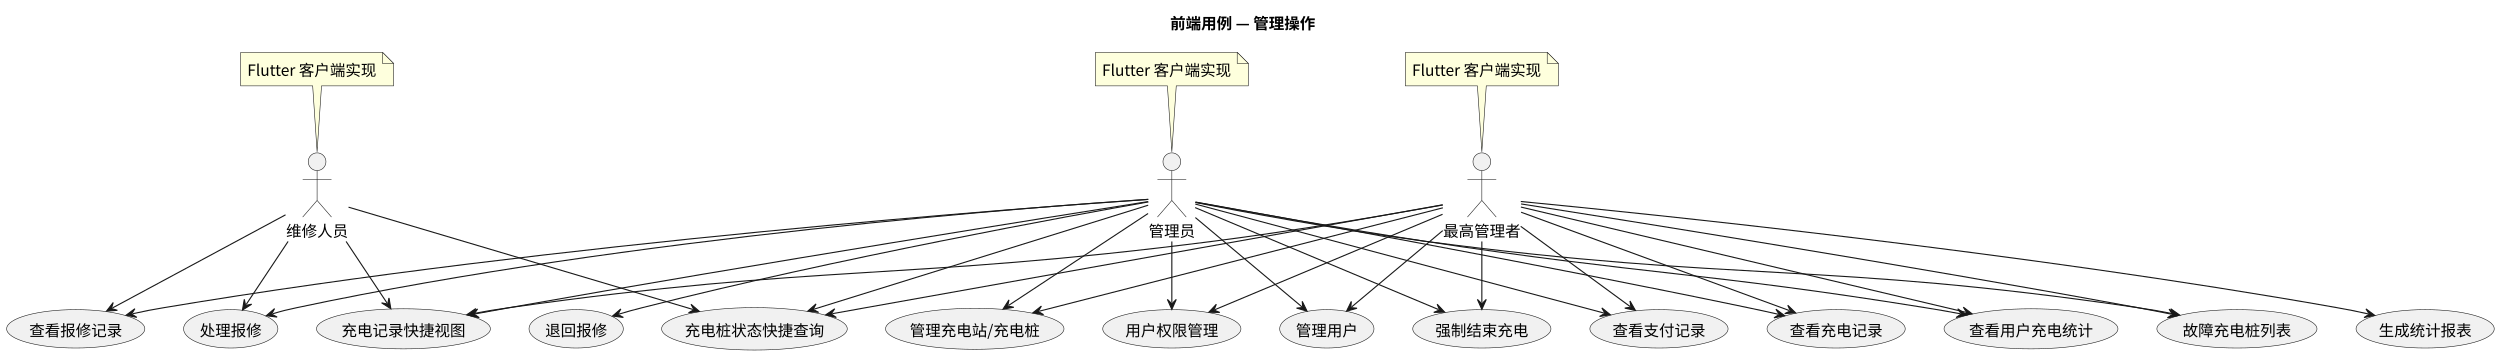
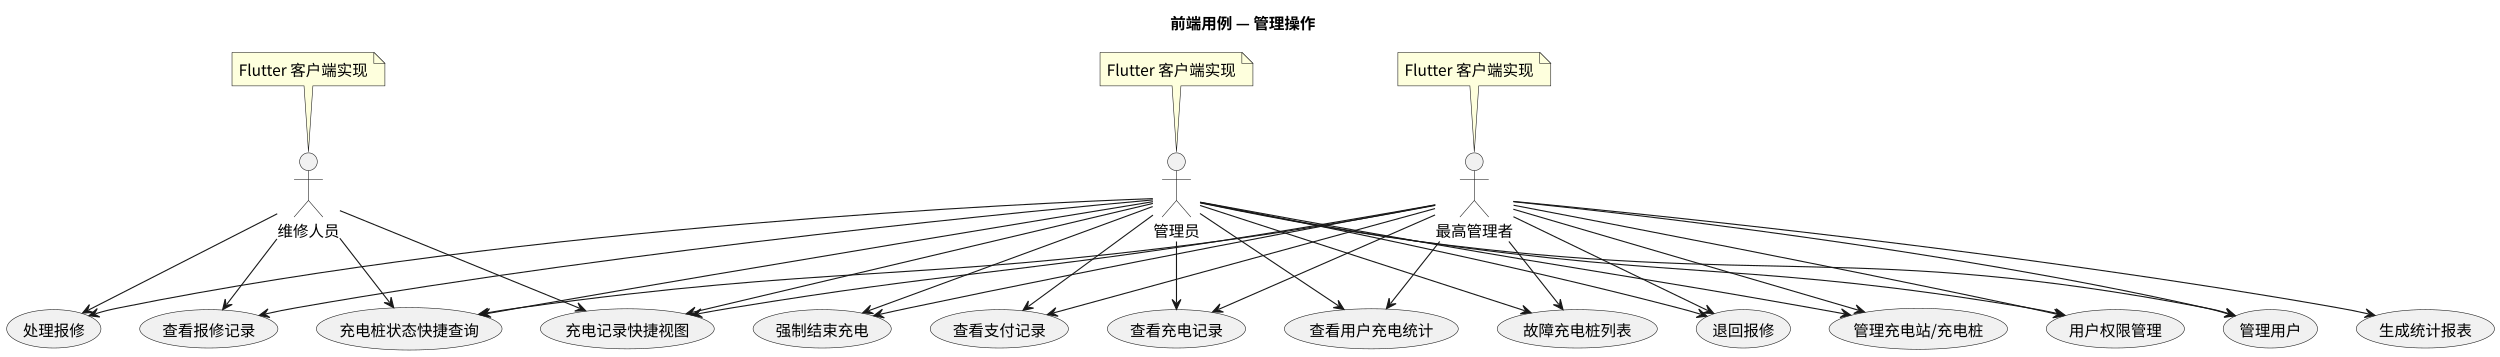
<svg xmlns="http://www.w3.org/2000/svg" contentStyleType="text/css" data-diagram-type="DESCRIPTION" height="322px" preserveAspectRatio="none" style="width:2258px;height:322px;background:#FFFFFF;" version="1.1" viewBox="0 0 2258 322" width="2258px" zoomAndPan="magnify">
  <defs />
  <g>
    <g class="title" data-source-line="3">
-       <text fill="#000000" font-family="Noto Sans CJK SC" font-size="14" font-weight="bold" lengthAdjust="spacing" textLength="131.067" x="1056.863" y="26.24">前端用例 — 管理操作</text>
+       <text fill="#000000" font-family="Noto Sans CJK SC" font-size="14" font-weight="bold" lengthAdjust="spacing" textLength="131.067" x="1056.963" y="26.24">前端用例 — 管理操作</text>
    </g>
    <g class="entity" data-entity="A" data-source-line="6" data-uid="ent0002" id="entity_A">
-       <ellipse cx="1058.4" cy="146.052" fill="#F1F1F1" rx="8" ry="8" style="stroke:#181818;stroke-width:0.5;" />
-       <path d="M1058.4,154.052 L1058.4,181.052 M1045.4,162.052 L1071.4,162.052 M1058.4,181.052 L1045.4,196.052 M1058.4,181.052 L1071.4,196.052" fill="none" style="stroke:#181818;stroke-width:0.5;" />
-       <text fill="#000000" font-family="Noto Sans CJK SC" font-size="14" lengthAdjust="spacing" textLength="42" x="1037.4" y="213.792">管理员</text>
+       <ellipse cx="1062.6" cy="146.052" fill="#F1F1F1" rx="8" ry="8" style="stroke:#181818;stroke-width:0.5;" />
+       <path d="M1062.6,154.052 L1062.6,181.052 M1049.6,162.052 L1075.6,162.052 M1062.6,181.052 L1049.6,196.052 M1062.6,181.052 L1075.6,196.052" fill="none" style="stroke:#181818;stroke-width:0.5;" />
+       <text fill="#000000" font-family="Noto Sans CJK SC" font-size="14" lengthAdjust="spacing" textLength="42" x="1041.6" y="213.792">管理员</text>
    </g>
    <g class="entity" data-entity="M" data-source-line="7" data-uid="ent0003" id="entity_M">
-       <ellipse cx="286.4" cy="146.052" fill="#F1F1F1" rx="8" ry="8" style="stroke:#181818;stroke-width:0.5;" />
-       <path d="M286.4,154.052 L286.4,181.052 M273.4,162.052 L299.4,162.052 M286.4,181.052 L273.4,196.052 M286.4,181.052 L299.4,196.052" fill="none" style="stroke:#181818;stroke-width:0.5;" />
-       <text fill="#000000" font-family="Noto Sans CJK SC" font-size="14" lengthAdjust="spacing" textLength="56" x="258.4" y="213.792">维修人员</text>
+       <ellipse cx="278.6" cy="146.052" fill="#F1F1F1" rx="8" ry="8" style="stroke:#181818;stroke-width:0.5;" />
+       <path d="M278.6,154.052 L278.6,181.052 M265.6,162.052 L291.6,162.052 M278.6,181.052 L265.6,196.052 M278.6,181.052 L291.6,196.052" fill="none" style="stroke:#181818;stroke-width:0.5;" />
+       <text fill="#000000" font-family="Noto Sans CJK SC" font-size="14" lengthAdjust="spacing" textLength="56" x="250.6" y="213.792">维修人员</text>
    </g>
    <g class="entity" data-entity="SA" data-source-line="8" data-uid="ent0004" id="entity_SA">
-       <ellipse cx="1338.4" cy="146.052" fill="#F1F1F1" rx="8" ry="8" style="stroke:#181818;stroke-width:0.5;" />
-       <path d="M1338.4,154.052 L1338.4,181.052 M1325.4,162.052 L1351.4,162.052 M1338.4,181.052 L1325.4,196.052 M1338.4,181.052 L1351.4,196.052" fill="none" style="stroke:#181818;stroke-width:0.5;" />
-       <text fill="#000000" font-family="Noto Sans CJK SC" font-size="14" lengthAdjust="spacing" textLength="70" x="1303.4" y="213.792">最高管理者</text>
+       <ellipse cx="1331.6" cy="146.052" fill="#F1F1F1" rx="8" ry="8" style="stroke:#181818;stroke-width:0.5;" />
+       <path d="M1331.6,154.052 L1331.6,181.052 M1318.6,162.052 L1344.6,162.052 M1331.6,181.052 L1318.6,196.052 M1331.6,181.052 L1344.6,196.052" fill="none" style="stroke:#181818;stroke-width:0.5;" />
+       <text fill="#000000" font-family="Noto Sans CJK SC" font-size="14" lengthAdjust="spacing" textLength="70" x="1296.6" y="213.792">最高管理者</text>
    </g>
    <g class="entity" data-entity="GMN5" data-source-line="10" data-uid="ent0006" id="entity_GMN5">
-       <path d="M989.36,47.272 L989.36,77.544 A0,0 0 0 0 989.36,77.544 L1054.4,77.544 L1058.4,137.172 L1062.4,77.544 L1127.441,77.544 A0,0 0 0 0 1127.441,77.544 L1127.441,57.272 L1117.441,47.272 L989.36,47.272 A0,0 0 0 0 989.36,47.272" fill="#FEFFDD" style="stroke:#181818;stroke-width:0.5;" />
-       <path d="M1117.441,47.272 L1117.441,57.272 L1127.441,57.272 L1117.441,47.272" fill="#FEFFDD" style="stroke:#181818;stroke-width:0.5;" />
-       <text fill="#000000" font-family="Noto Sans CJK SC" font-size="14" lengthAdjust="spacing" textLength="117.082" x="995.36" y="68.512">Flutter 客户端实现</text>
+       <path d="M993.56,47.272 L993.56,77.544 A0,0 0 0 0 993.56,77.544 L1058.6,77.544 L1062.6,137.172 L1066.6,77.544 L1131.641,77.544 A0,0 0 0 0 1131.641,77.544 L1131.641,57.272 L1121.641,47.272 L993.56,47.272 A0,0 0 0 0 993.56,47.272" fill="#FEFFDD" style="stroke:#181818;stroke-width:0.5;" />
+       <path d="M1121.641,47.272 L1121.641,57.272 L1131.641,57.272 L1121.641,47.272" fill="#FEFFDD" style="stroke:#181818;stroke-width:0.5;" />
+       <text fill="#000000" font-family="Noto Sans CJK SC" font-size="14" lengthAdjust="spacing" textLength="117.082" x="999.56" y="68.512">Flutter 客户端实现</text>
    </g>
    <g class="entity" data-entity="GMN8" data-source-line="11" data-uid="ent0009" id="entity_GMN8">
-       <path d="M217.36,47.272 L217.36,77.544 A0,0 0 0 0 217.36,77.544 L282.4,77.544 L286.4,137.172 L290.4,77.544 L355.442,77.544 A0,0 0 0 0 355.442,77.544 L355.442,57.272 L345.442,47.272 L217.36,47.272 A0,0 0 0 0 217.36,47.272" fill="#FEFFDD" style="stroke:#181818;stroke-width:0.5;" />
-       <path d="M345.442,47.272 L345.442,57.272 L355.442,57.272 L345.442,47.272" fill="#FEFFDD" style="stroke:#181818;stroke-width:0.5;" />
-       <text fill="#000000" font-family="Noto Sans CJK SC" font-size="14" lengthAdjust="spacing" textLength="117.082" x="223.36" y="68.512">Flutter 客户端实现</text>
+       <path d="M209.56,47.272 L209.56,77.544 A0,0 0 0 0 209.56,77.544 L274.6,77.544 L278.6,137.172 L282.6,77.544 L347.642,77.544 A0,0 0 0 0 347.642,77.544 L347.642,57.272 L337.642,47.272 L209.56,47.272 A0,0 0 0 0 209.56,47.272" fill="#FEFFDD" style="stroke:#181818;stroke-width:0.5;" />
+       <path d="M337.642,47.272 L337.642,57.272 L347.642,57.272 L337.642,47.272" fill="#FEFFDD" style="stroke:#181818;stroke-width:0.5;" />
+       <text fill="#000000" font-family="Noto Sans CJK SC" font-size="14" lengthAdjust="spacing" textLength="117.082" x="215.56" y="68.512">Flutter 客户端实现</text>
    </g>
    <g class="entity" data-entity="GMN11" data-source-line="12" data-uid="ent0012" id="entity_GMN11">
-       <path d="M1269.36,47.272 L1269.36,77.544 A0,0 0 0 0 1269.36,77.544 L1334.4,77.544 L1338.4,137.172 L1342.4,77.544 L1407.441,77.544 A0,0 0 0 0 1407.441,77.544 L1407.441,57.272 L1397.441,47.272 L1269.36,47.272 A0,0 0 0 0 1269.36,47.272" fill="#FEFFDD" style="stroke:#181818;stroke-width:0.5;" />
-       <path d="M1397.441,47.272 L1397.441,57.272 L1407.441,57.272 L1397.441,47.272" fill="#FEFFDD" style="stroke:#181818;stroke-width:0.5;" />
-       <text fill="#000000" font-family="Noto Sans CJK SC" font-size="14" lengthAdjust="spacing" textLength="117.082" x="1275.36" y="68.512">Flutter 客户端实现</text>
+       <path d="M1262.56,47.272 L1262.56,77.544 A0,0 0 0 0 1262.56,77.544 L1327.6,77.544 L1331.6,137.172 L1335.6,77.544 L1400.641,77.544 A0,0 0 0 0 1400.641,77.544 L1400.641,57.272 L1390.641,47.272 L1262.56,47.272 A0,0 0 0 0 1262.56,47.272" fill="#FEFFDD" style="stroke:#181818;stroke-width:0.5;" />
+       <path d="M1390.641,47.272 L1390.641,57.272 L1400.641,57.272 L1390.641,47.272" fill="#FEFFDD" style="stroke:#181818;stroke-width:0.5;" />
+       <text fill="#000000" font-family="Noto Sans CJK SC" font-size="14" lengthAdjust="spacing" textLength="117.082" x="1268.56" y="68.512">Flutter 客户端实现</text>
    </g>
    <g class="entity" data-entity="HR" data-source-line="14" data-uid="ent0014" id="entity_HR">
-       <ellipse cx="208.398" cy="296.996" fill="#F1F1F1" rx="42.598" ry="17.334" style="stroke:#181818;stroke-width:0.5;" />
-       <text fill="#000000" font-family="Noto Sans CJK SC" font-size="14" lengthAdjust="spacing" textLength="56" x="180.398" y="303.632">处理报修</text>
+       <ellipse cx="48.598" cy="296.996" fill="#F1F1F1" rx="42.598" ry="17.334" style="stroke:#181818;stroke-width:0.5;" />
+       <text fill="#000000" font-family="Noto Sans CJK SC" font-size="14" lengthAdjust="spacing" textLength="56" x="20.598" y="303.632">处理报修</text>
    </g>
    <g class="entity" data-entity="MM" data-source-line="15" data-uid="ent0015" id="entity_MM">
-       <ellipse cx="880.404" cy="296.989" fill="#F1F1F1" rx="80.584" ry="18.517" style="stroke:#181818;stroke-width:0.5;" />
-       <text fill="#000000" font-family="Noto Sans CJK SC" font-size="14" lengthAdjust="spacing" textLength="117.487" x="821.66" y="303.625">管理充电站/充电桩</text>
+       <ellipse cx="1732.604" cy="296.989" fill="#F1F1F1" rx="80.584" ry="18.517" style="stroke:#181818;stroke-width:0.5;" />
+       <text fill="#000000" font-family="Noto Sans CJK SC" font-size="14" lengthAdjust="spacing" textLength="117.487" x="1673.86" y="303.625">管理充电站/充电桩</text>
    </g>
    <g class="entity" data-entity="PM" data-source-line="16" data-uid="ent0016" id="entity_PM">
-       <ellipse cx="1058.397" cy="296.996" fill="#F1F1F1" rx="62.397" ry="17.334" style="stroke:#181818;stroke-width:0.5;" />
-       <text fill="#000000" font-family="Noto Sans CJK SC" font-size="14" lengthAdjust="spacing" textLength="84" x="1016.397" y="303.632">用户权限管理</text>
+       <ellipse cx="1910.597" cy="296.996" fill="#F1F1F1" rx="62.397" ry="17.334" style="stroke:#181818;stroke-width:0.5;" />
+       <text fill="#000000" font-family="Noto Sans CJK SC" font-size="14" lengthAdjust="spacing" textLength="84" x="1868.597" y="303.632">用户权限管理</text>
    </g>
    <g class="entity" data-entity="MU" data-source-line="17" data-uid="ent0017" id="entity_MU">
-       <ellipse cx="1198.398" cy="296.996" fill="#F1F1F1" rx="42.598" ry="17.334" style="stroke:#181818;stroke-width:0.5;" />
-       <text fill="#000000" font-family="Noto Sans CJK SC" font-size="14" lengthAdjust="spacing" textLength="56" x="1170.398" y="303.632">管理用户</text>
+       <ellipse cx="2050.598" cy="296.996" fill="#F1F1F1" rx="42.598" ry="17.334" style="stroke:#181818;stroke-width:0.5;" />
+       <text fill="#000000" font-family="Noto Sans CJK SC" font-size="14" lengthAdjust="spacing" textLength="56" x="2022.598" y="303.632">管理用户</text>
    </g>
    <g class="entity" data-entity="FSC" data-source-line="18" data-uid="ent0018" id="entity_FSC">
-       <ellipse cx="1338.397" cy="296.996" fill="#F1F1F1" rx="62.397" ry="17.334" style="stroke:#181818;stroke-width:0.5;" />
-       <text fill="#000000" font-family="Noto Sans CJK SC" font-size="14" lengthAdjust="spacing" textLength="84" x="1296.397" y="303.632">强制结束充电</text>
+       <ellipse cx="742.597" cy="296.996" fill="#F1F1F1" rx="62.397" ry="17.334" style="stroke:#181818;stroke-width:0.5;" />
+       <text fill="#000000" font-family="Noto Sans CJK SC" font-size="14" lengthAdjust="spacing" textLength="84" x="700.597" y="303.632">强制结束充电</text>
    </g>
    <g class="entity" data-entity="GS" data-source-line="19" data-uid="ent0019" id="entity_GS">
-       <ellipse cx="2190.397" cy="296.996" fill="#F1F1F1" rx="62.397" ry="17.334" style="stroke:#181818;stroke-width:0.5;" />
-       <text fill="#000000" font-family="Noto Sans CJK SC" font-size="14" lengthAdjust="spacing" textLength="84" x="2148.397" y="303.632">生成统计报表</text>
+       <ellipse cx="2190.597" cy="296.996" fill="#F1F1F1" rx="62.397" ry="17.334" style="stroke:#181818;stroke-width:0.5;" />
+       <text fill="#000000" font-family="Noto Sans CJK SC" font-size="14" lengthAdjust="spacing" textLength="84" x="2148.597" y="303.632">生成统计报表</text>
    </g>
    <g class="entity" data-entity="QC" data-source-line="20" data-uid="ent0020" id="entity_QC">
-       <ellipse cx="681.404" cy="296.993" fill="#F1F1F1" rx="83.854" ry="19.171" style="stroke:#181818;stroke-width:0.5;" />
-       <text fill="#000000" font-family="Noto Sans CJK SC" font-size="14" lengthAdjust="spacing" textLength="125.999" x="618.404" y="303.629">充电桩状态快捷查询</text>
+       <ellipse cx="369.604" cy="296.993" fill="#F1F1F1" rx="83.854" ry="19.171" style="stroke:#181818;stroke-width:0.5;" />
+       <text fill="#000000" font-family="Noto Sans CJK SC" font-size="14" lengthAdjust="spacing" textLength="125.999" x="306.604" y="303.629">充电桩状态快捷查询</text>
    </g>
    <g class="entity" data-entity="VR" data-source-line="21" data-uid="ent0021" id="entity_VR">
-       <ellipse cx="68.397" cy="296.996" fill="#F1F1F1" rx="62.397" ry="17.334" style="stroke:#181818;stroke-width:0.5;" />
-       <text fill="#000000" font-family="Noto Sans CJK SC" font-size="14" lengthAdjust="spacing" textLength="84" x="26.397" y="303.632">查看报修记录</text>
+       <ellipse cx="188.597" cy="296.996" fill="#F1F1F1" rx="62.397" ry="17.334" style="stroke:#181818;stroke-width:0.5;" />
+       <text fill="#000000" font-family="Noto Sans CJK SC" font-size="14" lengthAdjust="spacing" textLength="84" x="146.597" y="303.632">查看报修记录</text>
    </g>
    <g class="entity" data-entity="VPR" data-source-line="22" data-uid="ent0022" id="entity_VPR">
-       <ellipse cx="1498.397" cy="296.996" fill="#F1F1F1" rx="62.397" ry="17.334" style="stroke:#181818;stroke-width:0.5;" />
-       <text fill="#000000" font-family="Noto Sans CJK SC" font-size="14" lengthAdjust="spacing" textLength="84" x="1456.397" y="303.632">查看支付记录</text>
+       <ellipse cx="902.597" cy="296.996" fill="#F1F1F1" rx="62.397" ry="17.334" style="stroke:#181818;stroke-width:0.5;" />
+       <text fill="#000000" font-family="Noto Sans CJK SC" font-size="14" lengthAdjust="spacing" textLength="84" x="860.597" y="303.632">查看支付记录</text>
    </g>
    <g class="entity" data-entity="VCR" data-source-line="23" data-uid="ent0023" id="entity_VCR">
-       <ellipse cx="1658.397" cy="296.996" fill="#F1F1F1" rx="62.397" ry="17.334" style="stroke:#181818;stroke-width:0.5;" />
-       <text fill="#000000" font-family="Noto Sans CJK SC" font-size="14" lengthAdjust="spacing" textLength="84" x="1616.397" y="303.632">查看充电记录</text>
+       <ellipse cx="1062.597" cy="296.996" fill="#F1F1F1" rx="62.397" ry="17.334" style="stroke:#181818;stroke-width:0.5;" />
+       <text fill="#000000" font-family="Noto Sans CJK SC" font-size="14" lengthAdjust="spacing" textLength="84" x="1020.597" y="303.632">查看充电记录</text>
    </g>
    <g class="entity" data-entity="QV" data-source-line="24" data-uid="ent0024" id="entity_QV">
-       <ellipse cx="364.398" cy="296.987" fill="#F1F1F1" rx="78.528" ry="18.105" style="stroke:#181818;stroke-width:0.5;" />
-       <text fill="#000000" font-family="Noto Sans CJK SC" font-size="14" lengthAdjust="spacing" textLength="111.999" x="308.398" y="303.623">充电记录快捷视图</text>
+       <ellipse cx="566.598" cy="296.987" fill="#F1F1F1" rx="78.528" ry="18.105" style="stroke:#181818;stroke-width:0.5;" />
+       <text fill="#000000" font-family="Noto Sans CJK SC" font-size="14" lengthAdjust="spacing" textLength="111.999" x="510.598" y="303.623">充电记录快捷视图</text>
    </g>
    <g class="entity" data-entity="UCS" data-source-line="25" data-uid="ent0025" id="entity_UCS">
-       <ellipse cx="1834.398" cy="296.987" fill="#F1F1F1" rx="78.528" ry="18.105" style="stroke:#181818;stroke-width:0.5;" />
-       <text fill="#000000" font-family="Noto Sans CJK SC" font-size="14" lengthAdjust="spacing" textLength="111.999" x="1778.398" y="303.623">查看用户充电统计</text>
+       <ellipse cx="1238.598" cy="296.987" fill="#F1F1F1" rx="78.528" ry="18.105" style="stroke:#181818;stroke-width:0.5;" />
+       <text fill="#000000" font-family="Noto Sans CJK SC" font-size="14" lengthAdjust="spacing" textLength="111.999" x="1182.598" y="303.623">查看用户充电统计</text>
    </g>
    <g class="entity" data-entity="FCL" data-source-line="26" data-uid="ent0026" id="entity_FCL">
-       <ellipse cx="2020.396" cy="296.996" fill="#F1F1F1" rx="72.296" ry="17.334" style="stroke:#181818;stroke-width:0.5;" />
-       <text fill="#000000" font-family="Noto Sans CJK SC" font-size="14" lengthAdjust="spacing" textLength="98" x="1971.396" y="303.632">故障充电桩列表</text>
+       <ellipse cx="1424.596" cy="296.996" fill="#F1F1F1" rx="72.296" ry="17.334" style="stroke:#181818;stroke-width:0.5;" />
+       <text fill="#000000" font-family="Noto Sans CJK SC" font-size="14" lengthAdjust="spacing" textLength="98" x="1375.596" y="303.632">故障充电桩列表</text>
    </g>
    <g class="entity" data-entity="RR" data-source-line="27" data-uid="ent0027" id="entity_RR">
-       <ellipse cx="520.398" cy="296.996" fill="#F1F1F1" rx="42.598" ry="17.334" style="stroke:#181818;stroke-width:0.5;" />
-       <text fill="#000000" font-family="Noto Sans CJK SC" font-size="14" lengthAdjust="spacing" textLength="56" x="492.398" y="303.632">退回报修</text>
+       <ellipse cx="1574.598" cy="296.996" fill="#F1F1F1" rx="42.598" ry="17.334" style="stroke:#181818;stroke-width:0.5;" />
+       <text fill="#000000" font-family="Noto Sans CJK SC" font-size="14" lengthAdjust="spacing" textLength="56" x="1546.598" y="303.632">退回报修</text>
    </g>
    <g class="link" data-entity-1="A" data-entity-2="HR" data-source-line="29" data-uid="lnk28" id="link_A_HR">
-       <path d="M1037.12,180.032 C944.74,186.132 569.57,213.802 268.4,277.822 C259.24,279.762 255.211,280.707 246.261,283.427" fill="none" id="A-to-HR" style="stroke:#181818;stroke-width:1;" />
-       <polygon fill="#181818" points="240.52,285.172,250.294,286.382,245.304,283.718,247.968,278.728,240.52,285.172" style="stroke:#181818;stroke-width:1;" />
+       <path d="M1041.22,179.402 C937.55,183.182 477.11,203.582 108.6,277.822 C99.32,279.692 95.151,280.65 86.121,283.39" fill="none" id="A-to-HR" style="stroke:#181818;stroke-width:1;" />
+       <polygon fill="#181818" points="80.38,285.132,90.154,286.346,85.165,283.68,87.831,278.691,80.38,285.132" style="stroke:#181818;stroke-width:1;" />
    </g>
    <g class="link" data-entity-1="A" data-entity-2="VR" data-source-line="30" data-uid="lnk29" id="link_A_VR">
-       <path d="M1037.11,180.092 C936.76,186.932 501.06,218.762 148.4,277.822 C137.16,279.702 130.984,280.867 119.764,283.387" fill="none" id="A-to-VR" style="stroke:#181818;stroke-width:1;" />
-       <polygon fill="#181818" points="113.91,284.702,123.568,286.632,118.788,283.606,121.815,278.827,113.91,284.702" style="stroke:#181818;stroke-width:1;" />
+       <path d="M1041.32,180.562 C948.91,188.862 573.38,224.312 268.6,277.822 C257.38,279.792 251.203,280.982 239.983,283.512" fill="none" id="A-to-VR" style="stroke:#181818;stroke-width:1;" />
+       <polygon fill="#181818" points="234.13,284.832,243.789,286.754,239.007,283.732,242.03,278.95,234.13,284.832" style="stroke:#181818;stroke-width:1;" />
    </g>
    <g class="link" data-entity-1="A" data-entity-2="MM" data-source-line="31" data-uid="lnk30" id="link_A_MM">
-       <path d="M1036.93,192.832 C1004.01,214.532 946.199,252.619 910.979,275.839" fill="none" id="A-to-MM" style="stroke:#181818;stroke-width:1;" />
-       <polygon fill="#181818" points="905.97,279.142,915.686,277.528,910.144,276.39,911.282,270.849,905.97,279.142" style="stroke:#181818;stroke-width:1;" />
+       <path d="M1083.84,182.592 C1122.67,189.732 1207.76,205.272 1279.6,217.822 C1437.23,245.352 1477.04,249.902 1634.6,277.822 C1646.52,279.932 1653.36,281.164 1665.56,283.414" fill="none" id="A-to-MM" style="stroke:#181818;stroke-width:1;" />
+       <polygon fill="#181818" points="1671.46,284.502,1663.335,278.936,1666.543,283.595,1661.884,286.803,1671.46,284.502" style="stroke:#181818;stroke-width:1;" />
    </g>
    <g class="link" data-entity-1="A" data-entity-2="PM" data-source-line="32" data-uid="lnk31" id="link_A_PM">
-       <path d="M1058.4,218.072 C1058.4,238.972 1058.4,257.542 1058.4,273.422" fill="none" id="A-to-PM" style="stroke:#181818;stroke-width:1;" />
-       <polygon fill="#181818" points="1058.4,279.422,1062.4,270.422,1058.4,274.422,1054.4,270.422,1058.4,279.422" style="stroke:#181818;stroke-width:1;" />
+       <path d="M1084.08,183.072 C1122.95,190.902 1207.61,207.422 1279.6,217.822 C1523.4,253.032 1587.64,237.142 1830.6,277.822 C1841.84,279.702 1848.006,280.868 1859.236,283.388" fill="none" id="A-to-PM" style="stroke:#181818;stroke-width:1;" />
+       <polygon fill="#181818" points="1865.09,284.702,1857.184,278.828,1860.211,283.607,1855.433,286.634,1865.09,284.702" style="stroke:#181818;stroke-width:1;" />
    </g>
    <g class="link" data-entity-1="A" data-entity-2="MU" data-source-line="33" data-uid="lnk32" id="link_A_MU">
-       <path d="M1079.66,196.502 C1107.2,219.572 1150.11,255.539 1175.9,277.139" fill="none" id="A-to-MU" style="stroke:#181818;stroke-width:1;" />
-       <polygon fill="#181818" points="1180.5,280.992,1176.169,272.147,1176.667,277.781,1171.032,278.28,1180.5,280.992" style="stroke:#181818;stroke-width:1;" />
+       <path d="M1084.05,183.252 C1122.88,191.352 1207.49,208.292 1279.6,217.822 C1593.99,259.342 1679.13,218.202 1990.6,277.822 C1999.9,279.602 2004.07,280.524 2013.1,283.274" fill="none" id="A-to-MU" style="stroke:#181818;stroke-width:1;" />
+       <polygon fill="#181818" points="2018.84,285.022,2011.396,278.573,2014.057,283.565,2009.065,286.226,2018.84,285.022" style="stroke:#181818;stroke-width:1;" />
    </g>
    <g class="link" data-entity-1="A" data-entity-2="FSC" data-source-line="34" data-uid="lnk33" id="link_A_FSC">
-       <path d="M1079.44,187.502 C1127.64,207.692 1240.846,255.123 1299.276,279.603" fill="none" id="A-to-FSC" style="stroke:#181818;stroke-width:1;" />
-       <polygon fill="#181818" points="1304.81,281.922,1298.055,274.755,1300.198,279.99,1294.963,282.133,1304.81,281.922" style="stroke:#181818;stroke-width:1;" />
+       <path d="M1041.1,186.562 C987.29,206.292 851.923,255.917 784.784,280.527" fill="none" id="A-to-FSC" style="stroke:#181818;stroke-width:1;" />
+       <polygon fill="#181818" points="779.15,282.592,788.977,283.25,783.845,280.871,786.224,275.739,779.15,282.592" style="stroke:#181818;stroke-width:1;" />
    </g>
    <g class="link" data-entity-1="A" data-entity-2="QC" data-source-line="35" data-uid="lnk34" id="link_A_QC">
-       <path d="M1037.05,185.332 C978.17,203.652 818.109,253.449 735.359,279.199" fill="none" id="A-to-QC" style="stroke:#181818;stroke-width:1;" />
-       <polygon fill="#181818" points="729.63,280.982,739.412,282.127,734.404,279.496,737.035,274.488,729.63,280.982" style="stroke:#181818;stroke-width:1;" />
+       <path d="M1041.34,182.152 C964.47,194.702 693.65,239.082 470.6,277.822 C458.75,279.882 452.036,281.054 439.866,283.234" fill="none" id="A-to-QC" style="stroke:#181818;stroke-width:1;" />
+       <polygon fill="#181818" points="433.96,284.292,443.524,286.642,438.882,283.41,442.114,278.768,433.96,284.292" style="stroke:#181818;stroke-width:1;" />
    </g>
    <g class="link" data-entity-1="A" data-entity-2="QV" data-source-line="36" data-uid="lnk35" id="link_A_QV">
-       <path d="M1036.91,182.062 C959.21,194.332 685.5,237.862 460.4,277.822 C448.37,279.952 441.416,281.212 429.146,283.522" fill="none" id="A-to-QV" style="stroke:#181818;stroke-width:1;" />
-       <polygon fill="#181818" points="423.25,284.632,432.835,286.898,428.164,283.707,431.355,279.036,423.25,284.632" style="stroke:#181818;stroke-width:1;" />
+       <path d="M1041.29,183.722 C968.41,200.962 733.579,256.501 625.639,282.031" fill="none" id="A-to-QV" style="stroke:#181818;stroke-width:1;" />
+       <polygon fill="#181818" points="619.8,283.412,629.479,285.233,624.666,282.261,627.638,277.448,619.8,283.412" style="stroke:#181818;stroke-width:1;" />
    </g>
    <g class="link" data-entity-1="A" data-entity-2="VCR" data-source-line="37" data-uid="lnk36" id="link_A_VCR">
-       <path d="M1079.75,182.482 C1150.76,195.152 1385.43,237.522 1578.4,277.822 C1589.27,280.092 1595.098,281.339 1606.068,283.819" fill="none" id="A-to-VCR" style="stroke:#181818;stroke-width:1;" />
-       <polygon fill="#181818" points="1611.92,285.142,1604.024,279.256,1607.043,284.039,1602.259,287.059,1611.92,285.142" style="stroke:#181818;stroke-width:1;" />
+       <path d="M1062.6,218.072 C1062.6,238.972 1062.6,257.542 1062.6,273.422" fill="none" id="A-to-VCR" style="stroke:#181818;stroke-width:1;" />
+       <polygon fill="#181818" points="1062.6,279.422,1066.6,270.422,1062.6,274.422,1058.6,270.422,1062.6,279.422" style="stroke:#181818;stroke-width:1;" />
    </g>
    <g class="link" data-entity-1="A" data-entity-2="VPR" data-source-line="38" data-uid="lnk37" id="link_A_VPR">
-       <path d="M1079.62,184.342 C1147.68,202.492 1355.682,257.946 1448.672,282.736" fill="none" id="A-to-VPR" style="stroke:#181818;stroke-width:1;" />
-       <polygon fill="#181818" points="1454.47,284.282,1446.804,278.099,1449.639,282.994,1444.743,285.829,1454.47,284.282" style="stroke:#181818;stroke-width:1;" />
+       <path d="M1041.35,194.262 C1010.75,216.702 959.418,254.323 928.768,276.803" fill="none" id="A-to-VPR" style="stroke:#181818;stroke-width:1;" />
+       <polygon fill="#181818" points="923.93,280.352,933.553,278.255,927.962,277.395,928.822,271.804,923.93,280.352" style="stroke:#181818;stroke-width:1;" />
    </g>
    <g class="link" data-entity-1="A" data-entity-2="UCS" data-source-line="39" data-uid="lnk38" id="link_A_UCS">
-       <path d="M1079.73,182.622 C1120.03,190.012 1210.16,206.222 1286.4,217.822 C1486.74,248.302 1538.32,245.632 1738.4,277.822 C1750.71,279.802 1757.962,281.042 1770.462,283.372" fill="none" id="A-to-UCS" style="stroke:#181818;stroke-width:1;" />
-       <polygon fill="#181818" points="1776.36,284.472,1768.245,278.89,1771.445,283.556,1766.779,286.755,1776.36,284.472" style="stroke:#181818;stroke-width:1;" />
+       <path d="M1083.83,192.832 C1116.56,214.652 1174.198,253.064 1208.908,276.204" fill="none" id="A-to-UCS" style="stroke:#181818;stroke-width:1;" />
+       <polygon fill="#181818" points="1213.9,279.532,1208.63,271.211,1209.74,276.758,1204.193,277.868,1213.9,279.532" style="stroke:#181818;stroke-width:1;" />
    </g>
    <g class="link" data-entity-1="A" data-entity-2="RR" data-source-line="40" data-uid="lnk39" id="link_A_RR">
-       <path d="M1037.28,182.362 C970.07,194.232 755.34,233.282 580.4,277.822 C571.54,280.072 567.774,281.076 559.004,283.726" fill="none" id="A-to-RR" style="stroke:#181818;stroke-width:1;" />
-       <polygon fill="#181818" points="553.26,285.462,563.032,286.688,558.046,284.016,560.718,279.03,553.26,285.462" style="stroke:#181818;stroke-width:1;" />
+       <path d="M1083.92,182.742 C1148.92,195.252 1350.18,234.962 1514.6,277.822 C1523.44,280.122 1527.208,281.13 1535.978,283.79" fill="none" id="A-to-RR" style="stroke:#181818;stroke-width:1;" />
+       <polygon fill="#181818" points="1541.72,285.532,1534.268,279.092,1536.935,284.081,1531.946,286.748,1541.72,285.532" style="stroke:#181818;stroke-width:1;" />
    </g>
    <g class="link" data-entity-1="A" data-entity-2="FCL" data-source-line="41" data-uid="lnk40" id="link_A_FCL">
-       <path d="M1079.69,182.902 C1119.92,190.752 1209.95,207.712 1286.4,217.822 C1571.38,255.502 1646,235.982 1930.4,277.822 C1942.86,279.652 1950.316,280.909 1962.806,283.399" fill="none" id="A-to-FCL" style="stroke:#181818;stroke-width:1;" />
-       <polygon fill="#181818" points="1968.69,284.572,1960.646,278.889,1963.786,283.594,1959.082,286.735,1968.69,284.572" style="stroke:#181818;stroke-width:1;" />
+       <path d="M1083.89,185.582 C1142.24,204.492 1299.772,255.542 1377.172,280.622" fill="none" id="A-to-FCL" style="stroke:#181818;stroke-width:1;" />
+       <polygon fill="#181818" points="1382.88,282.472,1375.551,275.892,1378.123,280.931,1373.085,283.503,1382.88,282.472" style="stroke:#181818;stroke-width:1;" />
    </g>
    <g class="link" data-entity-1="SA" data-entity-2="FCL" data-source-line="42" data-uid="lnk41" id="link_SA_FCL">
-       <path d="M1373.83,184.192 C1465.84,198.602 1719.81,238.942 1930.4,277.822 C1942.31,280.022 1949.197,281.332 1961.267,283.752" fill="none" id="SA-to-FCL" style="stroke:#181818;stroke-width:1;" />
-       <polygon fill="#181818" points="1967.15,284.932,1959.112,279.241,1962.248,283.949,1957.539,287.085,1967.15,284.932" style="stroke:#181818;stroke-width:1;" />
-     </g>
-     <g class="link" data-entity-1="M" data-entity-2="HR" data-source-line="43" data-uid="lnk42" id="link_M_HR">
-       <path d="M260.21,218.072 C246.13,239.242 232.885,259.177 222.335,275.027" fill="none" id="M-to-HR" style="stroke:#181818;stroke-width:1;" />
-       <polygon fill="#181818" points="219.01,280.022,227.327,274.746,221.78,275.86,220.667,270.313,219.01,280.022" style="stroke:#181818;stroke-width:1;" />
-     </g>
-     <g class="link" data-entity-1="M" data-entity-2="VR" data-source-line="44" data-uid="lnk43" id="link_M_VR">
-       <path d="M257.9,194.022 C215.89,216.622 143.114,255.789 101.494,278.179" fill="none" id="M-to-VR" style="stroke:#181818;stroke-width:1;" />
-       <polygon fill="#181818" points="96.21,281.022,106.031,280.281,100.613,278.653,102.241,273.236,96.21,281.022" style="stroke:#181818;stroke-width:1;" />
-     </g>
-     <g class="link" data-entity-1="M" data-entity-2="QV" data-source-line="45" data-uid="lnk44" id="link_M_QV">
-       <path d="M312.59,218.072 C326.31,238.702 339.089,257.925 349.649,273.815" fill="none" id="M-to-QV" style="stroke:#181818;stroke-width:1;" />
-       <polygon fill="#181818" points="352.97,278.812,351.32,269.102,350.202,274.648,344.657,273.53,352.97,278.812" style="stroke:#181818;stroke-width:1;" />
-     </g>
-     <g class="link" data-entity-1="M" data-entity-2="QC" data-source-line="46" data-uid="lnk45" id="link_M_QC">
-       <path d="M314.8,187.122 C381.32,206.872 542.088,254.624 625.868,279.504" fill="none" id="M-to-QC" style="stroke:#181818;stroke-width:1;" />
-       <polygon fill="#181818" points="631.62,281.212,624.131,274.815,626.827,279.788,621.854,282.484,631.62,281.212" style="stroke:#181818;stroke-width:1;" />
-     </g>
-     <g class="link" data-entity-1="SA" data-entity-2="MM" data-source-line="47" data-uid="lnk46" id="link_SA_MM">
-       <path d="M1303.22,187.692 C1223.2,208.192 1033.032,256.893 938.662,281.063" fill="none" id="SA-to-MM" style="stroke:#181818;stroke-width:1;" />
-       <polygon fill="#181818" points="932.85,282.552,942.561,284.194,937.694,281.311,940.576,276.444,932.85,282.552" style="stroke:#181818;stroke-width:1;" />
-     </g>
-     <g class="link" data-entity-1="SA" data-entity-2="PM" data-source-line="48" data-uid="lnk47" id="link_SA_PM">
-       <path d="M1302.93,193.542 C1248.49,216.352 1150.564,257.373 1097.364,279.663" fill="none" id="SA-to-PM" style="stroke:#181818;stroke-width:1;" />
-       <polygon fill="#181818" points="1091.83,281.982,1101.677,282.193,1096.442,280.05,1098.585,274.815,1091.83,281.982" style="stroke:#181818;stroke-width:1;" />
-     </g>
-     <g class="link" data-entity-1="SA" data-entity-2="MU" data-source-line="49" data-uid="lnk48" id="link_SA_MU">
-       <path d="M1303.07,208.282 C1275.37,231.502 1242.569,258.978 1220.789,277.228" fill="none" id="SA-to-MU" style="stroke:#181818;stroke-width:1;" />
-       <polygon fill="#181818" points="1216.19,281.082,1225.657,278.368,1220.022,277.871,1220.519,272.236,1216.19,281.082" style="stroke:#181818;stroke-width:1;" />
-     </g>
-     <g class="link" data-entity-1="SA" data-entity-2="FSC" data-source-line="50" data-uid="lnk49" id="link_SA_FSC">
-       <path d="M1338.4,218.072 C1338.4,238.972 1338.4,257.542 1338.4,273.422" fill="none" id="SA-to-FSC" style="stroke:#181818;stroke-width:1;" />
-       <polygon fill="#181818" points="1338.4,279.422,1342.4,270.422,1338.4,274.422,1334.4,270.422,1338.4,279.422" style="stroke:#181818;stroke-width:1;" />
-     </g>
-     <g class="link" data-entity-1="SA" data-entity-2="GS" data-source-line="51" data-uid="lnk50" id="link_SA_GS">
-       <path d="M1373.59,181.992 C1483.19,192.552 1827.99,227.732 2110.4,277.822 C2121.62,279.812 2127.786,281.017 2139.006,283.537" fill="none" id="SA-to-GS" style="stroke:#181818;stroke-width:1;" />
-       <polygon fill="#181818" points="2144.86,284.852,2136.955,278.977,2139.981,283.756,2135.202,286.782,2144.86,284.852" style="stroke:#181818;stroke-width:1;" />
-     </g>
-     <g class="link" data-entity-1="SA" data-entity-2="VCR" data-source-line="52" data-uid="lnk51" id="link_SA_VCR">
-       <path d="M1373.86,191.682 C1435.05,214.112 1554.187,257.787 1616.157,280.507" fill="none" id="SA-to-VCR" style="stroke:#181818;stroke-width:1;" />
-       <polygon fill="#181818" points="1621.79,282.572,1614.717,275.718,1617.096,280.851,1611.963,283.229,1621.79,282.572" style="stroke:#181818;stroke-width:1;" />
-     </g>
-     <g class="link" data-entity-1="SA" data-entity-2="QC" data-source-line="53" data-uid="lnk52" id="link_SA_QC">
-       <path d="M1302.94,184.982 C1214.87,200.642 979.04,242.602 782.4,277.822 C770.56,279.942 763.845,281.138 751.685,283.328" fill="none" id="SA-to-QC" style="stroke:#181818;stroke-width:1;" />
-       <polygon fill="#181818" points="745.78,284.392,755.346,286.733,750.701,283.506,753.928,278.86,745.78,284.392" style="stroke:#181818;stroke-width:1;" />
-     </g>
-     <g class="link" data-entity-1="SA" data-entity-2="QV" data-source-line="54" data-uid="lnk53" id="link_SA_QV">
-       <path d="M1303.23,185.122 C1256.23,193.552 1170.27,208.372 1096.4,217.822 C814.77,253.832 741.52,238.042 460.4,277.822 C447.8,279.602 440.24,280.808 427.51,283.168" fill="none" id="SA-to-QV" style="stroke:#181818;stroke-width:1;" />
-       <polygon fill="#181818" points="421.61,284.262,431.188,286.554,426.526,283.351,429.73,278.688,421.61,284.262" style="stroke:#181818;stroke-width:1;" />
-     </g>
-     <g class="link" data-entity-1="SA" data-entity-2="VPR" data-source-line="55" data-uid="lnk54" id="link_SA_VPR">
-       <path d="M1373.51,204.432 C1405.15,227.632 1445.812,257.433 1472.262,276.833" fill="none" id="SA-to-VPR" style="stroke:#181818;stroke-width:1;" />
-       <polygon fill="#181818" points="1477.1,280.382,1472.208,271.834,1473.068,277.425,1467.477,278.284,1477.1,280.382" style="stroke:#181818;stroke-width:1;" />
-     </g>
-     <g class="link" data-entity-1="SA" data-entity-2="UCS" data-source-line="56" data-uid="lnk55" id="link_SA_UCS">
-       <path d="M1373.67,187.022 C1459.43,207.312 1673.441,257.921 1775.291,282.011" fill="none" id="SA-to-UCS" style="stroke:#181818;stroke-width:1;" />
-       <polygon fill="#181818" points="1781.13,283.392,1773.292,277.428,1776.264,282.241,1771.451,285.213,1781.13,283.392" style="stroke:#181818;stroke-width:1;" />
+       <path d="M1362.82,218.072 C1379.5,239.102 1395.393,259.15 1407.973,275.02" fill="none" id="SA-to-FCL" style="stroke:#181818;stroke-width:1;" />
+       <polygon fill="#181818" points="1411.7,279.722,1409.244,270.184,1408.594,275.804,1402.975,275.154,1411.7,279.722" style="stroke:#181818;stroke-width:1;" />
+     </g>
+     <g class="link" data-entity-1="SA" data-entity-2="RR" data-source-line="43" data-uid="lnk42" id="link_SA_RR">
+       <path d="M1366.93,195.742 C1416.03,219.442 1498.407,259.214 1542.447,280.474" fill="none" id="SA-to-RR" style="stroke:#181818;stroke-width:1;" />
+       <polygon fill="#181818" points="1547.85,283.082,1541.484,275.567,1543.347,280.908,1538.006,282.772,1547.85,283.082" style="stroke:#181818;stroke-width:1;" />
+     </g>
+     <g class="link" data-entity-1="M" data-entity-2="HR" data-source-line="44" data-uid="lnk43" id="link_M_HR">
+       <path d="M250.4,193.072 C205.41,216.012 123.415,257.837 79.895,280.026" fill="none" id="M-to-HR" style="stroke:#181818;stroke-width:1;" />
+       <polygon fill="#181818" points="74.55,282.752,84.385,282.227,79.004,280.481,80.751,275.1,74.55,282.752" style="stroke:#181818;stroke-width:1;" />
+     </g>
+     <g class="link" data-entity-1="M" data-entity-2="VR" data-source-line="45" data-uid="lnk44" id="link_M_VR">
+       <path d="M250.12,215.802 C233.64,237.282 217.382,258.471 204.762,274.921" fill="none" id="M-to-VR" style="stroke:#181818;stroke-width:1;" />
+       <polygon fill="#181818" points="201.11,279.682,209.762,274.976,204.153,275.715,203.415,270.106,201.11,279.682" style="stroke:#181818;stroke-width:1;" />
+     </g>
+     <g class="link" data-entity-1="M" data-entity-2="QV" data-source-line="46" data-uid="lnk45" id="link_M_QV">
+       <path d="M307,190.252 C359.22,211.522 464.923,254.579 523.383,278.389" fill="none" id="M-to-QV" style="stroke:#181818;stroke-width:1;" />
+       <polygon fill="#181818" points="528.94,280.652,522.114,273.553,524.309,278.766,519.096,280.962,528.94,280.652" style="stroke:#181818;stroke-width:1;" />
+     </g>
+     <g class="link" data-entity-1="M" data-entity-2="QC" data-source-line="47" data-uid="lnk46" id="link_M_QC">
+       <path d="M306.89,215.162 C323.07,236.012 338.963,256.501 351.893,273.171" fill="none" id="M-to-QC" style="stroke:#181818;stroke-width:1;" />
+       <polygon fill="#181818" points="355.57,277.912,353.215,268.349,352.506,273.961,346.893,273.252,355.57,277.912" style="stroke:#181818;stroke-width:1;" />
+     </g>
+     <g class="link" data-entity-1="SA" data-entity-2="MM" data-source-line="48" data-uid="lnk47" id="link_SA_MM">
+       <path d="M1366.83,188.992 C1438.69,210.012 1596.511,256.177 1678.341,280.117" fill="none" id="SA-to-MM" style="stroke:#181818;stroke-width:1;" />
+       <polygon fill="#181818" points="1684.1,281.802,1676.585,275.436,1679.301,280.398,1674.339,283.114,1684.1,281.802" style="stroke:#181818;stroke-width:1;" />
+     </g>
+     <g class="link" data-entity-1="SA" data-entity-2="PM" data-source-line="49" data-uid="lnk48" id="link_SA_PM">
+       <path d="M1367.06,185.382 C1448.89,200.922 1657.17,240.902 1830.6,277.822 C1841.32,280.102 1846.987,281.34 1857.837,283.79" fill="none" id="SA-to-PM" style="stroke:#181818;stroke-width:1;" />
+       <polygon fill="#181818" points="1863.69,285.112,1855.792,279.228,1858.813,284.011,1854.03,287.031,1863.69,285.112" style="stroke:#181818;stroke-width:1;" />
+     </g>
+     <g class="link" data-entity-1="SA" data-entity-2="MU" data-source-line="50" data-uid="lnk49" id="link_SA_MU">
+       <path d="M1366.94,182.182 C1466.13,192.372 1755.27,224.782 1990.6,277.822 C1999.73,279.882 2003.76,280.856 2012.7,283.575" fill="none" id="SA-to-MU" style="stroke:#181818;stroke-width:1;" />
+       <polygon fill="#181818" points="2018.44,285.322,2010.994,278.875,2013.657,283.866,2008.665,286.529,2018.44,285.322" style="stroke:#181818;stroke-width:1;" />
+     </g>
+     <g class="link" data-entity-1="SA" data-entity-2="FSC" data-source-line="51" data-uid="lnk50" id="link_SA_FSC">
+       <path d="M1296.35,185.162 C1213.52,200.462 1000.1,240.382 822.6,277.822 C811.73,280.112 805.901,281.364 794.931,283.854" fill="none" id="SA-to-FSC" style="stroke:#181818;stroke-width:1;" />
+       <polygon fill="#181818" points="789.08,285.182,798.742,287.091,793.956,284.075,796.971,279.289,789.08,285.182" style="stroke:#181818;stroke-width:1;" />
+     </g>
+     <g class="link" data-entity-1="SA" data-entity-2="GS" data-source-line="52" data-uid="lnk51" id="link_SA_GS">
+       <path d="M1366.72,181.932 C1476.89,192.372 1825.31,227.392 2110.6,277.822 C2121.82,279.802 2127.987,281.002 2139.207,283.532" fill="none" id="SA-to-GS" style="stroke:#181818;stroke-width:1;" />
+       <polygon fill="#181818" points="2145.06,284.852,2137.16,278.97,2140.182,283.752,2135.401,286.774,2145.06,284.852" style="stroke:#181818;stroke-width:1;" />
+     </g>
+     <g class="link" data-entity-1="SA" data-entity-2="VCR" data-source-line="53" data-uid="lnk52" id="link_SA_VCR">
+       <path d="M1296.15,194.142 C1243.65,217.032 1151.47,257.234 1100.67,279.384" fill="none" id="SA-to-VCR" style="stroke:#181818;stroke-width:1;" />
+       <polygon fill="#181818" points="1095.17,281.782,1105.019,281.851,1099.753,279.784,1101.821,274.518,1095.17,281.782" style="stroke:#181818;stroke-width:1;" />
+     </g>
+     <g class="link" data-entity-1="SA" data-entity-2="QC" data-source-line="54" data-uid="lnk53" id="link_SA_QC">
+       <path d="M1296.1,185.522 C1250.86,194.052 1170.16,208.632 1100.6,217.822 C821.76,254.672 749.25,239.552 470.6,277.822 C458.15,279.532 450.81,280.636 438.15,282.856" fill="none" id="SA-to-QC" style="stroke:#181818;stroke-width:1;" />
+       <polygon fill="#181818" points="432.24,283.892,441.796,286.277,437.165,283.028,440.414,278.397,432.24,283.892" style="stroke:#181818;stroke-width:1;" />
+     </g>
+     <g class="link" data-entity-1="SA" data-entity-2="QV" data-source-line="55" data-uid="lnk54" id="link_SA_QV">
+       <path d="M1296.43,185.002 C1251.19,193.042 1170.16,207.162 1100.6,217.822 C906.38,247.572 856.52,246.202 662.6,277.822 C650.38,279.812 643.218,281.04 630.798,283.36" fill="none" id="SA-to-QV" style="stroke:#181818;stroke-width:1;" />
+       <polygon fill="#181818" points="624.9,284.462,634.481,286.741,629.815,283.544,633.013,278.877,624.9,284.462" style="stroke:#181818;stroke-width:1;" />
+     </g>
+     <g class="link" data-entity-1="SA" data-entity-2="VPR" data-source-line="56" data-uid="lnk55" id="link_SA_VPR">
+       <path d="M1296.13,188.382 C1217.93,209.762 1036.747,259.309 951.758,282.549" fill="none" id="SA-to-VPR" style="stroke:#181818;stroke-width:1;" />
+       <polygon fill="#181818" points="945.97,284.132,955.706,285.616,950.793,282.813,953.596,277.9,945.97,284.132" style="stroke:#181818;stroke-width:1;" />
+     </g>
+     <g class="link" data-entity-1="SA" data-entity-2="UCS" data-source-line="57" data-uid="lnk56" id="link_SA_UCS">
+       <path d="M1300.37,218.072 C1284.01,238.702 1268.548,258.221 1255.948,274.111" fill="none" id="SA-to-UCS" style="stroke:#181818;stroke-width:1;" />
+       <polygon fill="#181818" points="1252.22,278.812,1260.946,274.245,1255.327,274.894,1254.678,269.275,1252.22,278.812" style="stroke:#181818;stroke-width:1;" />
    </g>
  </g>
</svg>
